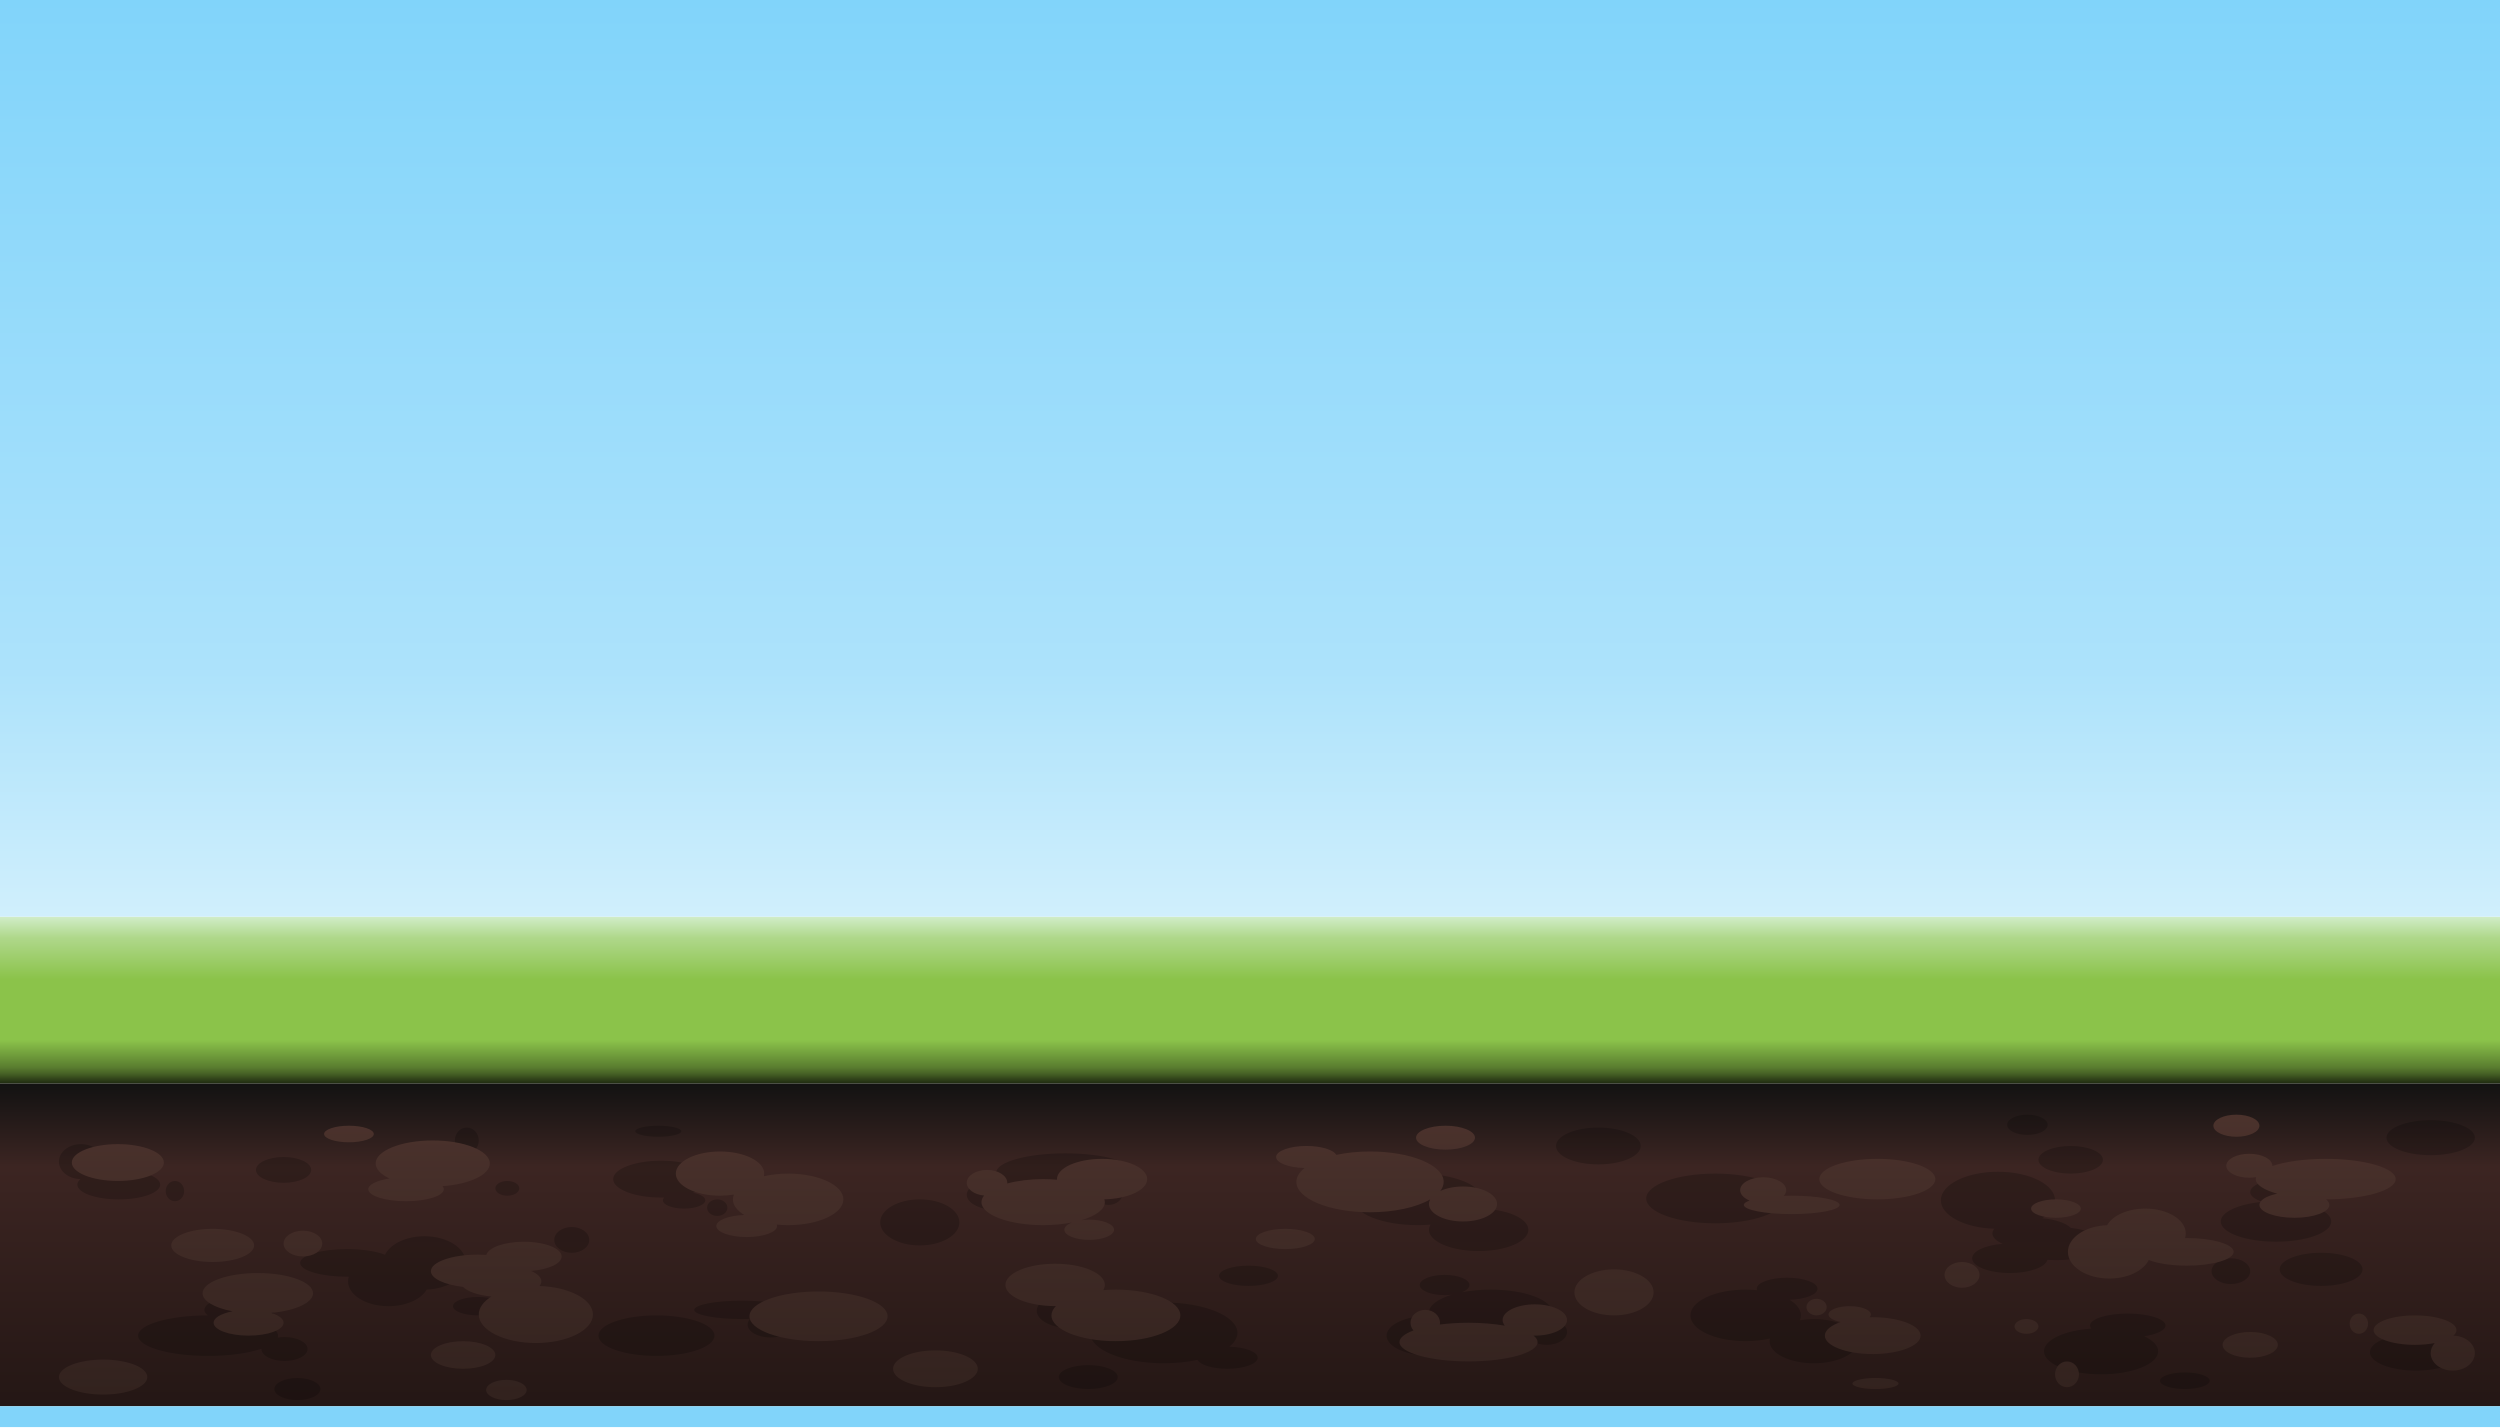
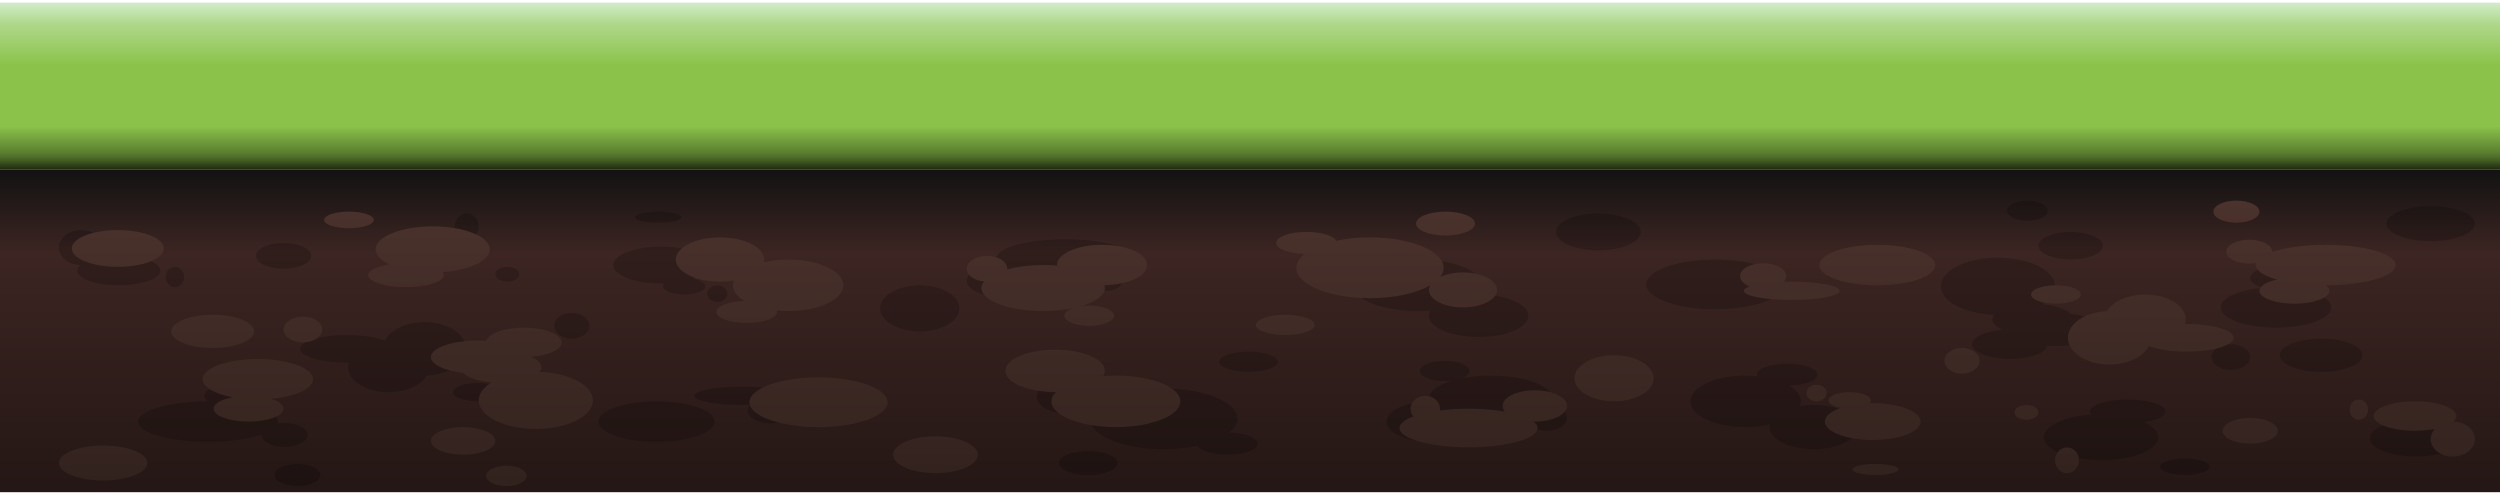
- <svg xmlns="http://www.w3.org/2000/svg" xmlns:xlink="http://www.w3.org/1999/xlink" width="1920" height="1096" viewBox="0 0 508 289.983" version="1.1" id="svg8">
+ <svg xmlns="http://www.w3.org/2000/svg" xmlns:xlink="http://www.w3.org/1999/xlink" width="1920" height="380" viewBox="0 0 508 100.542" version="1.1" id="svg8">
  <defs id="defs2">
    <linearGradient id="linearGradient9805">
      <stop style="stop-color:#4e342e;stop-opacity:1;" offset="0" id="stop9801" />
      <stop style="stop-color:#32221e;stop-opacity:1" offset="1" id="stop9803" />
-     </linearGradient>
-     <linearGradient id="linearGradient4711">
-       <stop style="stop-color:#81d4fa;stop-opacity:1;" offset="0" id="stop4707" />
-       <stop id="stop14697" offset="0.727" style="stop-color:#ace2fb;stop-opacity:1;" />
-       <stop style="stop-color:#d0effc;stop-opacity:1" offset="1" id="stop4709" />
    </linearGradient>
    <linearGradient id="linearGradient4697">
      <stop style="stop-color:#d1edc8;stop-opacity:1" offset="0" id="stop4693" />
      <stop id="stop5268" offset="0.125" style="stop-color:#afd88b;stop-opacity:1;" />
      <stop id="stop4703" offset="0.375" style="stop-color:#8bc34a;stop-opacity:1;" />
      <stop id="stop4701" offset="0.741" style="stop-color:#8bc34a;stop-opacity:1;" />
      <stop style="stop-color:#5a7e30;stop-opacity:1;" offset="0.902" id="stop7453" />
      <stop id="stop7455" offset="0.943" style="stop-color:#466125;stop-opacity:1;" />
      <stop style="stop-color:#202b11;stop-opacity:1" offset="1" id="stop4695" />
    </linearGradient>
    <linearGradient id="linearGradient4648">
      <stop style="stop-color:#121212;stop-opacity:1" offset="0" id="stop4644" />
      <stop id="stop5266" offset="0.25" style="stop-color:#3c2522;stop-opacity:1;" />
      <stop style="stop-color:#231614;stop-opacity:1" offset="1" id="stop4646" />
    </linearGradient>
    <linearGradient xlink:href="#linearGradient4648" id="linearGradient4650" x1="237.067" y1="229.267" x2="237.067" y2="297" gradientUnits="userSpaceOnUse" gradientTransform="translate(0,2.116672)" />
    <linearGradient xlink:href="#linearGradient4697" id="linearGradient4699" x1="254" y1="195.4" x2="254" y2="229.267" gradientUnits="userSpaceOnUse" gradientTransform="translate(0,2.116672)" />
-     <linearGradient xlink:href="#linearGradient4711" id="linearGradient4713" x1="237.067" y1="9.133" x2="237.067" y2="195.4" gradientUnits="userSpaceOnUse" gradientTransform="translate(0,2.116672)" />
    <linearGradient xlink:href="#linearGradient9805" id="linearGradient9807" x1="237.067" y1="231.383" x2="237.067" y2="294.883" gradientUnits="userSpaceOnUse" />
  </defs>
-   <g id="layer1" transform="translate(0,-11.24998)">
+   <g id="layer1" transform="translate(0,-196.9875)">
    <rect style="opacity:1;fill:url(#linearGradient4650);fill-opacity:1;stroke:none;stroke-width:1.058;stroke-linecap:round;stroke-linejoin:miter;stroke-miterlimit:2;stroke-dasharray:none;stroke-dashoffset:1;stroke-opacity:0.97" id="rect4516" width="508" height="65.617" x="0" y="231.383" />
    <path style="opacity:0.2;fill:#000000;fill-opacity:1;stroke:none;stroke-width:3.999;stroke-linecap:round;stroke-linejoin:miter;stroke-miterlimit:2;stroke-dasharray:none;stroke-dashoffset:1;stroke-opacity:0.97" d="m 1557.049,856.068 a 15.556,7.778 0 0 0 -15.557,7.779 15.556,7.778 0 0 0 15.557,7.777 15.556,7.778 0 0 0 15.557,-7.777 15.556,7.778 0 0 0 -15.557,-7.779 z m 309.713,4.244 a 33.941,13.435 0 0 0 -33.941,13.434 33.941,13.435 0 0 0 33.941,13.436 33.941,13.435 0 0 0 33.941,-13.436 33.941,13.435 0 0 0 -33.941,-13.434 z m -1361.18,4.242 a 17.678,4.243 0 0 0 -17.678,4.242 17.678,4.243 0 0 0 17.678,4.242 17.678,4.243 0 0 0 17.678,-4.242 17.678,4.243 0 0 0 -17.678,-4.242 z m -147.078,1.414 a 9.192,9.899 0 0 0 -9.193,9.898 9.192,9.899 0 0 0 9.193,9.9 9.192,9.899 0 0 0 9.191,-9.9 9.192,9.899 0 0 0 -9.191,-9.898 z m 869.033,0 a 32.527,14.142 0 0 0 -32.527,14.143 32.527,14.142 0 0 0 32.527,14.141 32.527,14.142 0 0 0 32.527,-14.141 32.527,14.142 0 0 0 -32.527,-14.143 z M 62.225,878.697 a 16.971,13.435 0 0 0 -16.971,13.434 16.971,13.435 0 0 0 16.506,13.418 31.82,11.314 0 0 0 -2.363,4.26 31.82,11.314 0 0 0 31.82,11.314 31.82,11.314 0 0 0 31.82,-11.314 31.82,11.314 0 0 0 -31.82,-11.312 31.82,11.314 0 0 0 -15.131,1.373 16.971,13.435 0 0 0 3.109,-7.738 16.971,13.435 0 0 0 -16.971,-13.434 z m 1528.059,1.414 a 24.749,10.607 0 0 0 -24.748,10.605 24.749,10.607 0 0 0 24.748,10.607 24.749,10.607 0 0 0 24.748,-10.607 24.749,10.607 0 0 0 -24.748,-10.605 z m -772.16,5.656 a 53.033,14.849 0 0 0 -53.033,14.85 53.033,14.849 0 0 0 3.121,4.975 24.749,12.021 0 0 0 -1,-0.025 24.749,12.021 0 0 0 -24.748,12.021 24.749,12.021 0 0 0 24.748,12.02 24.749,12.021 0 0 0 24.748,-12.02 24.749,12.021 0 0 0 -1.682,-4.355 53.033,14.849 0 0 0 27.846,2.234 53.033,14.849 0 0 0 22.041,-1.365 11.314,9.899 0 0 0 -0.121,1.365 11.314,9.899 0 0 0 11.314,9.898 11.314,9.899 0 0 0 11.312,-9.898 11.314,9.899 0 0 0 -2.26,-5.92 53.033,14.849 0 0 0 10.746,-8.93 53.033,14.849 0 0 0 -53.033,-14.85 z m -600.334,2.828 a 21.213,9.899 0 0 0 -21.213,9.9 21.213,9.899 0 0 0 21.213,9.898 21.213,9.899 0 0 0 21.213,-9.898 21.213,9.899 0 0 0 -21.213,-9.9 z m 289.914,2.828 a 36.77,14.142 0 0 0 -36.77,14.143 36.77,14.142 0 0 0 36.77,14.143 36.77,14.142 0 0 0 2.395,-0.033 16.263,6.364 0 0 0 -0.98,2.154 16.263,6.364 0 0 0 16.264,6.363 16.263,6.364 0 0 0 16.264,-6.363 16.263,6.364 0 0 0 -9.389,-5.76 36.77,14.142 0 0 0 12.217,-10.504 36.77,14.142 0 0 0 -36.77,-14.143 z m 1026.719,8.486 a 43.841,21.92 0 0 0 -43.84,21.92 43.841,21.92 0 0 0 41.035,21.85 31.113,12.021 0 0 0 -1.438,3.605 31.113,12.021 0 0 0 7.928,7.994 28.991,11.314 0 0 0 -23.484,11.098 28.991,11.314 0 0 0 28.99,11.314 28.991,11.314 0 0 0 28.822,-10.119 36.062,12.728 0 0 0 6.533,0.219 36.062,12.728 0 0 0 36.062,-12.727 36.062,12.728 0 0 0 -24.683,-12.068 31.113,12.021 0 0 0 -21.867,-7.393 43.841,21.92 0 0 0 9.781,-13.773 43.841,21.92 0 0 0 -43.84,-21.92 z m -445.477,1.414 a 49.497,19.799 0 0 0 -49.498,19.799 49.497,19.799 0 0 0 49.498,19.799 49.497,19.799 0 0 0 9.713,-0.406 38.184,16.263 0 0 0 -1.228,4.012 38.184,16.263 0 0 0 38.184,16.264 38.184,16.263 0 0 0 38.184,-16.264 38.184,16.263 0 0 0 -38.184,-16.262 38.184,16.263 0 0 0 -0.568,0.008 49.497,19.799 0 0 0 3.397,-7.15 49.497,19.799 0 0 0 -49.496,-19.799 z m 228.394,0 a 53.033,19.092 0 0 0 -53.033,19.092 53.033,19.092 0 0 0 53.033,19.092 53.033,19.092 0 0 0 53.033,-19.092 53.033,19.092 0 0 0 -53.033,-19.092 z m 437.699,4.242 a 26.87,9.899 0 0 0 -26.871,9.9 26.87,9.899 0 0 0 9.502,7.551 42.426,15.556 0 0 0 -32.129,15.076 42.426,15.556 0 0 0 42.428,15.557 42.426,15.556 0 0 0 42.426,-15.557 42.426,15.556 0 0 0 -23.066,-13.826 26.87,9.899 0 0 0 14.58,-8.801 26.87,9.899 0 0 0 -26.869,-9.9 z m -1620.689,1.414 a 7.071,7.778 0 0 0 -7.07,7.779 7.071,7.778 0 0 0 7.07,7.777 7.071,7.778 0 0 0 7.072,-7.777 7.071,7.778 0 0 0 -7.072,-7.779 z m 255.266,0 a 9.192,5.657 0 0 0 -9.191,5.656 9.192,5.657 0 0 0 9.191,5.658 9.192,5.657 0 0 0 9.193,-5.658 9.192,5.657 0 0 0 -9.193,-5.656 z m 161.221,14.143 a 7.778,6.364 0 0 0 -7.777,6.363 7.778,6.364 0 0 0 7.777,6.365 7.778,6.364 0 0 0 7.779,-6.365 7.778,6.364 0 0 0 -7.779,-6.363 z m 155.564,0 a 30.406,17.678 0 0 0 -30.406,17.678 30.406,17.678 0 0 0 30.406,17.678 30.406,17.678 0 0 0 30.404,-17.678 30.406,17.678 0 0 0 -30.404,-17.678 z m -267.287,21.213 a 13.435,9.899 0 0 0 -13.436,9.9 13.435,9.899 0 0 0 13.436,9.898 13.435,9.899 0 0 0 13.436,-9.898 13.435,9.899 0 0 0 -13.436,-9.9 z m -113.137,7.07 a 31.82,20.506 0 0 0 -30.295,14.266 36.062,10.607 0 0 0 -29.102,-4.365 36.062,10.607 0 0 0 -36.062,10.607 36.062,10.607 0 0 0 36.062,10.605 36.062,10.607 0 0 0 1.266,-0.012 31.113,19.092 0 0 0 -0.559,3.547 31.113,19.092 0 0 0 31.111,19.092 31.113,19.092 0 0 0 29.318,-12.768 31.82,20.506 0 0 0 30.08,-20.465 31.82,20.506 0 0 0 -31.82,-20.508 z m 1456.641,12.729 a 31.82,12.728 0 0 0 -31.82,12.729 31.82,12.728 0 0 0 31.82,12.729 31.82,12.728 0 0 0 31.818,-12.729 31.82,12.728 0 0 0 -31.818,-12.729 z m -69.297,4.242 a 14.849,9.899 0 0 0 -14.85,9.9 14.849,9.899 0 0 0 14.85,9.898 14.849,9.899 0 0 0 14.848,-9.898 14.849,9.899 0 0 0 -14.848,-9.9 z m -754.484,5.658 a 22.627,7.778 0 0 0 -22.627,7.777 22.627,7.778 0 0 0 22.627,7.779 22.627,7.778 0 0 0 22.629,-7.779 22.627,7.778 0 0 0 -22.629,-7.777 z m 150.615,7.07 a 19.092,7.778 0 0 0 -19.092,7.777 19.092,7.778 0 0 0 19.092,7.779 19.092,7.778 0 0 0 5.797,-0.377 47.376,17.678 0 0 0 -17.818,13.813 47.376,17.678 0 0 0 0.412,2.148 34.648,15.556 0 0 0 -32.94,15.529 34.648,15.556 0 0 0 34.648,15.555 34.648,15.556 0 0 0 34.648,-15.555 34.648,15.556 0 0 0 -0.037,-0.471 47.376,17.678 0 0 0 10.645,0.471 47.376,17.678 0 0 0 27.617,-3.342 15.556,9.899 0 0 0 -0.041,0.512 15.556,9.899 0 0 0 15.557,9.9 15.556,9.899 0 0 0 15.557,-9.9 15.556,9.899 0 0 0 -13.32,-9.783 47.376,17.678 0 0 0 2.006,-5.064 47.376,17.678 0 0 0 -47.375,-17.678 47.376,17.678 0 0 0 -22.053,2.043 19.092,7.778 0 0 0 5.789,-5.58 19.092,7.778 0 0 0 -19.092,-7.777 z m 263.043,2.172 a 23.335,8.485 0 0 0 -23.334,8.484 23.335,8.485 0 0 0 0.221,1.086 42.426,19.799 0 0 0 -8.707,-0.428 42.426,19.799 0 0 0 -42.426,19.799 42.426,19.799 0 0 0 42.426,19.799 42.426,19.799 0 0 0 18.656,-2.031 33.941,16.971 0 0 0 -0.272,2.031 33.941,16.971 0 0 0 33.941,16.971 33.941,16.971 0 0 0 33.941,-16.971 33.941,16.971 0 0 0 -33.941,-16.971 33.941,16.971 0 0 0 -10.672,0.883 42.426,19.799 0 0 0 0.773,-3.711 42.426,19.799 0 0 0 -8.725,-12.002 23.335,8.485 0 0 0 21.451,-8.455 23.335,8.485 0 0 0 -23.334,-8.484 z m -550.129,11.971 a 26.163,13.435 0 0 0 -26.162,13.436 26.163,13.435 0 0 0 26.162,13.434 26.163,13.435 0 0 0 17.451,-3.447 56.569,23.335 0 0 0 -2.602,6.982 56.569,23.335 0 0 0 56.568,23.336 56.569,23.335 0 0 0 25.918,-2.602 23.335,8.485 0 0 0 22.873,6.844 23.335,8.485 0 0 0 23.334,-8.484 23.335,8.485 0 0 0 -21.834,-8.459 56.569,23.335 0 0 0 6.277,-10.635 56.569,23.335 0 0 0 -56.568,-23.334 56.569,23.335 0 0 0 -46.209,9.9 26.163,13.435 0 0 0 0.953,-3.535 26.163,13.435 0 0 0 -26.162,-13.436 z m -638.518,2.828 a 26.87,9.899 0 0 0 -26.869,9.9 26.87,9.899 0 0 0 2.623,4.244 53.74,15.556 0 0 0 -53.535,15.555 53.74,15.556 0 0 0 53.74,15.555 53.74,15.556 0 0 0 41.033,-5.512 17.678,9.192 0 0 0 -0.021,0.219 17.678,9.192 0 0 0 17.678,9.193 17.678,9.192 0 0 0 17.678,-9.193 17.678,9.192 0 0 0 -17.678,-9.191 17.678,9.192 0 0 0 -5.207,0.418 53.74,15.556 0 0 0 0.258,-1.488 53.74,15.556 0 0 0 -16.494,-11.191 26.87,9.899 0 0 0 13.666,-8.607 26.87,9.899 0 0 0 -26.871,-9.9 z m 183.141,0 a 19.092,7.071 0 0 0 -19.092,7.07 19.092,7.071 0 0 0 19.092,7.072 19.092,7.071 0 0 0 19.092,-7.072 19.092,7.071 0 0 0 -19.092,-7.07 z m 202.939,2.828 a 36.77,7.071 0 0 0 -36.77,7.072 36.77,7.071 0 0 0 36.77,7.07 36.77,7.071 0 0 0 6.057,-0.1 17.678,9.899 0 0 0 -1.814,4.342 17.678,9.899 0 0 0 17.678,9.9 17.678,9.899 0 0 0 17.678,-9.9 17.678,9.899 0 0 0 -7.219,-7.967 36.77,7.071 0 0 0 4.391,-3.346 36.77,7.071 0 0 0 -36.77,-7.072 z m 1064.195,9.9 a 28.991,9.192 0 0 0 -28.99,9.191 28.991,9.192 0 0 0 1.002,2.381 43.841,17.678 0 0 0 -36.358,17.418 43.841,17.678 0 0 0 43.84,17.678 43.841,17.678 0 0 0 43.842,-17.678 43.841,17.678 0 0 0 -10.69,-11.533 28.991,9.192 0 0 0 16.346,-8.266 28.991,9.192 0 0 0 -28.992,-9.191 z m -1129.955,1.414 a 44.548,15.556 0 0 0 -44.549,15.557 44.548,15.556 0 0 0 44.549,15.555 44.548,15.556 0 0 0 44.547,-15.555 44.548,15.556 0 0 0 -44.547,-15.557 z m 1351.281,14.143 a 35.355,14.142 0 0 0 -35.355,14.141 35.355,14.142 0 0 0 35.355,14.143 35.355,14.142 0 0 0 35.353,-14.143 35.355,14.142 0 0 0 -35.353,-14.141 z m -1019.648,24.041 a 22.627,9.192 0 0 0 -22.629,9.191 22.627,9.192 0 0 0 22.629,9.193 22.627,9.192 0 0 0 22.627,-9.193 22.627,9.192 0 0 0 -22.627,-9.191 z m 842.164,5.656 a 19.092,6.364 0 0 0 -19.092,6.363 19.092,6.364 0 0 0 19.092,6.365 19.092,6.364 0 0 0 19.092,-6.365 19.092,6.364 0 0 0 -19.092,-6.363 z m -1449.57,4.242 a 17.678,8.485 0 0 0 -17.676,8.486 17.678,8.485 0 0 0 17.676,8.484 17.678,8.485 0 0 0 17.678,-8.484 17.678,8.485 0 0 0 -17.678,-8.486 z" transform="matrix(0.2645833,0,0,0.2645833,0,11.24998)" id="path4518" />
    <circle style="opacity:1;fill:#5d4037;fill-opacity:1;stroke:none;stroke-width:3.999;stroke-linecap:round;stroke-linejoin:miter;stroke-miterlimit:2;stroke-dasharray:none;stroke-dashoffset:1;stroke-opacity:0.97" id="path4580" cx="0" cy="0" r="0" transform="matrix(0.2645833,0,0,0.2645833,0,11.24998)" />
    <rect style="opacity:1;fill:url(#linearGradient4699);fill-opacity:1;stroke:none;stroke-width:1.058;stroke-linecap:round;stroke-linejoin:miter;stroke-miterlimit:2;stroke-dasharray:none;stroke-dashoffset:1;stroke-opacity:0.97" id="rect4681" width="508" height="33.867" x="0" y="197.517" />
-     <rect style="opacity:1;fill:url(#linearGradient4713);fill-opacity:1;stroke:none;stroke-width:1.058;stroke-linecap:round;stroke-linejoin:miter;stroke-miterlimit:2;stroke-dasharray:none;stroke-dashoffset:1;stroke-opacity:0.97" id="rect4705" width="508" height="186.267" x="0" y="11.25" />
    <path id="path9797" d="m 102.899,295.749 a 4.116,2.058 0 0 0 4.116,-2.058 4.116,2.058 0 0 0 -4.116,-2.058 4.116,2.058 0 0 0 -4.116,2.058 4.116,2.058 0 0 0 4.116,2.058 z m -81.945,-1.123 a 8.98,3.555 0 0 0 8.98,-3.554 8.98,3.555 0 0 0 -8.98,-3.555 8.98,3.555 0 0 0 -8.98,3.555 8.98,3.555 0 0 0 8.98,3.554 z m 360.145,-1.122 a 4.677,1.123 0 0 0 4.677,-1.122 4.677,1.123 0 0 0 -4.677,-1.122 4.677,1.123 0 0 0 -4.677,1.122 4.677,1.123 0 0 0 4.677,1.122 z m 38.914,-0.374 a 2.432,2.619 0 0 0 2.432,-2.619 2.432,2.619 0 0 0 -2.432,-2.619 2.432,2.619 0 0 0 -2.432,2.619 2.432,2.619 0 0 0 2.432,2.619 z m -229.932,0 a 8.606,3.742 0 0 0 8.606,-3.742 8.606,3.742 0 0 0 -8.606,-3.741 8.606,3.742 0 0 0 -8.606,3.741 8.606,3.742 0 0 0 8.606,3.742 z m 308.322,-3.368 a 4.49,3.555 0 0 0 4.49,-3.554 4.49,3.555 0 0 0 -4.367,-3.55 8.419,2.993 0 0 0 0.625,-1.127 8.419,2.993 0 0 0 -8.419,-2.994 8.419,2.993 0 0 0 -8.419,2.994 8.419,2.993 0 0 0 8.419,2.993 8.419,2.993 0 0 0 4.003,-0.363 4.49,3.555 0 0 0 -0.823,2.047 4.49,3.555 0 0 0 4.49,3.554 z M 94.105,289.388 a 6.548,2.806 0 0 0 6.548,-2.806 6.548,2.806 0 0 0 -6.548,-2.807 6.548,2.806 0 0 0 -6.548,2.807 6.548,2.806 0 0 0 6.548,2.806 z m 204.301,-1.497 a 14.032,3.929 0 0 0 14.032,-3.929 14.032,3.929 0 0 0 -0.826,-1.316 6.548,3.181 0 0 0 0.265,0.007 6.548,3.181 0 0 0 6.548,-3.181 6.548,3.181 0 0 0 -6.548,-3.18 6.548,3.181 0 0 0 -6.548,3.18 6.548,3.181 0 0 0 0.445,1.152 14.032,3.929 0 0 0 -7.368,-0.591 14.032,3.929 0 0 0 -5.832,0.361 2.993,2.619 0 0 0 0.032,-0.361 2.993,2.619 0 0 0 -2.994,-2.619 2.993,2.619 0 0 0 -2.993,2.619 2.993,2.619 0 0 0 0.598,1.566 14.032,3.929 0 0 0 -2.843,2.363 14.032,3.929 0 0 0 14.032,3.929 z m 158.838,-0.748 a 5.613,2.619 0 0 0 5.613,-2.619 5.613,2.619 0 0 0 -5.613,-2.619 5.613,2.619 0 0 0 -5.613,2.619 5.613,2.619 0 0 0 5.613,2.619 z M 380.538,286.394 a 9.729,3.742 0 0 0 9.729,-3.742 9.729,3.742 0 0 0 -9.729,-3.742 9.729,3.742 0 0 0 -0.634,0.009 4.303,1.684 0 0 0 0.259,-0.57 4.303,1.684 0 0 0 -4.303,-1.684 4.303,1.684 0 0 0 -4.303,1.684 4.303,1.684 0 0 0 2.484,1.524 9.729,3.742 0 0 0 -3.232,2.779 9.729,3.742 0 0 0 9.729,3.742 z m -271.653,-2.245 a 11.599,5.8 0 0 0 11.599,-5.8 11.599,5.8 0 0 0 -10.857,-5.781 8.232,3.181 0 0 0 0.38,-0.954 8.232,3.181 0 0 0 -2.098,-2.115 7.671,2.993 0 0 0 6.214,-2.936 7.671,2.993 0 0 0 -7.67,-2.994 7.671,2.993 0 0 0 -7.626,2.677 9.542,3.368 0 0 0 -1.729,-0.058 9.542,3.368 0 0 0 -9.542,3.367 9.542,3.368 0 0 0 6.531,3.193 8.232,3.181 0 0 0 5.786,1.956 11.599,5.8 0 0 0 -2.588,3.644 11.599,5.8 0 0 0 11.599,5.8 z m 117.866,-0.374 a 13.096,5.238 0 0 0 13.096,-5.238 13.096,5.238 0 0 0 -13.096,-5.238 13.096,5.238 0 0 0 -2.57,0.107 10.103,4.303 0 0 0 0.325,-1.061 10.103,4.303 0 0 0 -10.103,-4.303 10.103,4.303 0 0 0 -10.103,4.303 10.103,4.303 0 0 0 10.103,4.303 10.103,4.303 0 0 0 0.15,-0.002 13.096,5.238 0 0 0 -0.899,1.892 13.096,5.238 0 0 0 13.096,5.238 z m -60.429,0 a 14.032,5.051 0 0 0 14.032,-5.051 14.032,5.051 0 0 0 -14.032,-5.051 14.032,5.051 0 0 0 -14.032,5.051 14.032,5.051 0 0 0 14.032,5.051 z M 50.514,282.653 a 7.109,2.619 0 0 0 7.11,-2.619 7.109,2.619 0 0 0 -2.514,-1.998 11.225,4.116 0 0 0 8.501,-3.989 11.225,4.116 0 0 0 -11.226,-4.116 11.225,4.116 0 0 0 -11.225,4.116 11.225,4.116 0 0 0 6.103,3.658 7.109,2.619 0 0 0 -3.858,2.329 7.109,2.619 0 0 0 7.109,2.619 z M 479.321,282.278 a 1.871,2.058 0 0 0 1.871,-2.058 1.871,2.058 0 0 0 -1.871,-2.058 1.871,2.058 0 0 0 -1.871,2.058 1.871,2.058 0 0 0 1.871,2.058 z m -67.539,0 a 2.432,1.497 0 0 0 2.432,-1.497 2.432,1.497 0 0 0 -2.432,-1.497 2.432,1.497 0 0 0 -2.432,1.497 2.432,1.497 0 0 0 2.432,1.497 z m -42.656,-3.742 a 2.058,1.684 0 0 0 2.058,-1.684 2.058,1.684 0 0 0 -2.058,-1.684 2.058,1.684 0 0 0 -2.058,1.684 2.058,1.684 0 0 0 2.058,1.684 z m -41.16,0 a 8.045,4.677 0 0 0 8.045,-4.677 8.045,4.677 0 0 0 -8.045,-4.677 8.045,4.677 0 0 0 -8.044,4.677 8.045,4.677 0 0 0 8.044,4.677 z m 70.72,-5.613 a 3.555,2.619 0 0 0 3.555,-2.619 3.555,2.619 0 0 0 -3.555,-2.619 3.555,2.619 0 0 0 -3.555,2.619 3.555,2.619 0 0 0 3.555,2.619 z m 29.934,-1.871 a 8.419,5.426 0 0 0 8.016,-3.774 9.542,2.806 0 0 0 7.7,1.155 9.542,2.806 0 0 0 9.542,-2.807 9.542,2.806 0 0 0 -9.542,-2.806 9.542,2.806 0 0 0 -0.335,0.003 8.232,5.051 0 0 0 0.148,-0.938 8.232,5.051 0 0 0 -8.232,-5.051 8.232,5.051 0 0 0 -7.757,3.378 8.419,5.426 0 0 0 -7.959,5.415 8.419,5.426 0 0 0 8.419,5.426 z M 43.217,267.685 a 8.419,3.368 0 0 0 8.419,-3.368 8.419,3.368 0 0 0 -8.419,-3.368 8.419,3.368 0 0 0 -8.419,3.368 8.419,3.368 0 0 0 8.419,3.368 z m 18.335,-1.122 a 3.929,2.619 0 0 0 3.929,-2.619 3.929,2.619 0 0 0 -3.929,-2.619 3.929,2.619 0 0 0 -3.928,2.619 3.929,2.619 0 0 0 3.928,2.619 z m 199.624,-1.497 a 5.987,2.058 0 0 0 5.987,-2.058 5.987,2.058 0 0 0 -5.987,-2.058 5.987,2.058 0 0 0 -5.987,2.058 5.987,2.058 0 0 0 5.987,2.058 z m -39.85,-1.871 a 5.051,2.058 0 0 0 5.051,-2.058 5.051,2.058 0 0 0 -5.051,-2.058 5.051,2.058 0 0 0 -1.534,0.1 12.535,4.677 0 0 0 4.714,-3.655 12.535,4.677 0 0 0 -0.109,-0.568 9.167,4.116 0 0 0 8.715,-4.109 9.167,4.116 0 0 0 -9.167,-4.116 9.167,4.116 0 0 0 -9.167,4.116 9.167,4.116 0 0 0 0.01,0.125 12.535,4.677 0 0 0 -2.816,-0.125 12.535,4.677 0 0 0 -7.307,0.884 4.116,2.619 0 0 0 0.011,-0.135 4.116,2.619 0 0 0 -4.116,-2.619 4.116,2.619 0 0 0 -4.116,2.619 4.116,2.619 0 0 0 3.524,2.588 12.535,4.677 0 0 0 -0.531,1.34 12.535,4.677 0 0 0 12.535,4.677 12.535,4.677 0 0 0 5.835,-0.541 5.051,2.058 0 0 0 -1.532,1.476 5.051,2.058 0 0 0 5.051,2.058 z m -69.597,-0.575 a 6.174,2.245 0 0 0 6.174,-2.245 6.174,2.245 0 0 0 -0.058,-0.287 11.225,5.238 0 0 0 2.304,0.113 11.225,5.238 0 0 0 11.225,-5.238 11.225,5.238 0 0 0 -11.225,-5.238 11.225,5.238 0 0 0 -4.936,0.537 8.98,4.49 0 0 0 0.072,-0.537 8.98,4.49 0 0 0 -8.98,-4.49 8.98,4.49 0 0 0 -8.98,4.49 8.98,4.49 0 0 0 8.98,4.49 8.98,4.49 0 0 0 2.824,-0.234 11.225,5.238 0 0 0 -0.205,0.982 11.225,5.238 0 0 0 2.308,3.176 6.174,2.245 0 0 0 -5.676,2.237 6.174,2.245 0 0 0 6.174,2.245 z m 145.555,-3.167 a 6.922,3.555 0 0 0 6.922,-3.555 6.922,3.555 0 0 0 -6.922,-3.554 6.922,3.555 0 0 0 -4.617,0.912 14.967,6.174 0 0 0 0.688,-1.847 14.967,6.174 0 0 0 -14.967,-6.174 14.967,6.174 0 0 0 -6.857,0.688 6.174,2.245 0 0 0 -6.052,-1.811 6.174,2.245 0 0 0 -6.174,2.245 6.174,2.245 0 0 0 5.777,2.238 14.967,6.174 0 0 0 -1.661,2.814 14.967,6.174 0 0 0 14.967,6.174 14.967,6.174 0 0 0 12.226,-2.619 6.922,3.555 0 0 0 -0.252,0.935 6.922,3.555 0 0 0 6.922,3.555 z m 168.941,-0.748 a 7.109,2.619 0 0 0 7.109,-2.619 7.109,2.619 0 0 0 -0.694,-1.123 14.219,4.116 0 0 0 14.165,-4.116 14.219,4.116 0 0 0 -14.219,-4.116 14.219,4.116 0 0 0 -10.857,1.458 4.677,2.432 0 0 0 0.006,-0.058 4.677,2.432 0 0 0 -4.677,-2.432 4.677,2.432 0 0 0 -4.677,2.432 4.677,2.432 0 0 0 4.677,2.432 4.677,2.432 0 0 0 1.378,-0.111 14.219,4.116 0 0 0 -0.068,0.394 14.219,4.116 0 0 0 4.364,2.961 7.109,2.619 0 0 0 -3.616,2.277 7.109,2.619 0 0 0 7.11,2.619 z m -48.456,0 a 5.051,1.871 0 0 0 5.051,-1.871 5.051,1.871 0 0 0 -5.051,-1.871 5.051,1.871 0 0 0 -5.051,1.871 5.051,1.871 0 0 0 5.051,1.871 z m -53.694,-0.748 a 9.729,1.871 0 0 0 9.729,-1.871 9.729,1.871 0 0 0 -9.729,-1.871 9.729,1.871 0 0 0 -1.602,0.026 4.677,2.619 0 0 0 0.48,-1.149 4.677,2.619 0 0 0 -4.677,-2.619 4.677,2.619 0 0 0 -4.677,2.619 4.677,2.619 0 0 0 1.91,2.108 9.729,1.871 0 0 0 -1.162,0.885 9.729,1.871 0 0 0 9.729,1.871 z M 82.506,255.337 a 7.671,2.432 0 0 0 7.67,-2.432 7.671,2.432 0 0 0 -0.265,-0.63 11.599,4.677 0 0 0 9.62,-4.608 11.599,4.677 0 0 0 -11.599,-4.677 11.599,4.677 0 0 0 -11.6,4.677 11.599,4.677 0 0 0 2.828,3.051 7.671,2.432 0 0 0 -4.325,2.187 7.671,2.432 0 0 0 7.671,2.432 z m 298.967,-0.374 a 11.787,4.116 0 0 0 11.787,-4.116 11.787,4.116 0 0 0 -11.787,-4.116 11.787,4.116 0 0 0 -11.786,4.116 11.787,4.116 0 0 0 11.786,4.116 z M 23.947,251.221 a 9.354,3.742 0 0 0 9.354,-3.741 9.354,3.742 0 0 0 -9.354,-3.742 9.354,3.742 0 0 0 -9.354,3.742 9.354,3.742 0 0 0 9.354,3.741 z m 269.782,-6.361 a 5.987,2.432 0 0 0 5.987,-2.432 5.987,2.432 0 0 0 -5.987,-2.432 5.987,2.432 0 0 0 -5.987,2.432 5.987,2.432 0 0 0 5.987,2.432 z M 70.906,243.364 a 5.051,1.684 0 0 0 5.051,-1.684 5.051,1.684 0 0 0 -5.051,-1.684 5.051,1.684 0 0 0 -5.051,1.684 5.051,1.684 0 0 0 5.051,1.684 z m 383.532,-1.122 a 4.677,2.245 0 0 0 4.677,-2.245 4.677,2.245 0 0 0 -4.677,-2.245 4.677,2.245 0 0 0 -4.677,2.245 4.677,2.245 0 0 0 4.677,2.245 z" style="opacity:1;fill:url(#linearGradient9807);fill-opacity:1;stroke:none;stroke-width:1.058;stroke-linecap:round;stroke-linejoin:miter;stroke-miterlimit:2;stroke-dasharray:none;stroke-dashoffset:1;stroke-opacity:0.97" />
-     <rect style="opacity:1;fill:#81d4fa;fill-opacity:1;stroke:none;stroke-width:1.058;stroke-linecap:round;stroke-linejoin:miter;stroke-miterlimit:2;stroke-dasharray:none;stroke-dashoffset:1;stroke-opacity:0.97" id="rect14695" width="508" height="4.233" x="0" y="297" />
  </g>
</svg>
